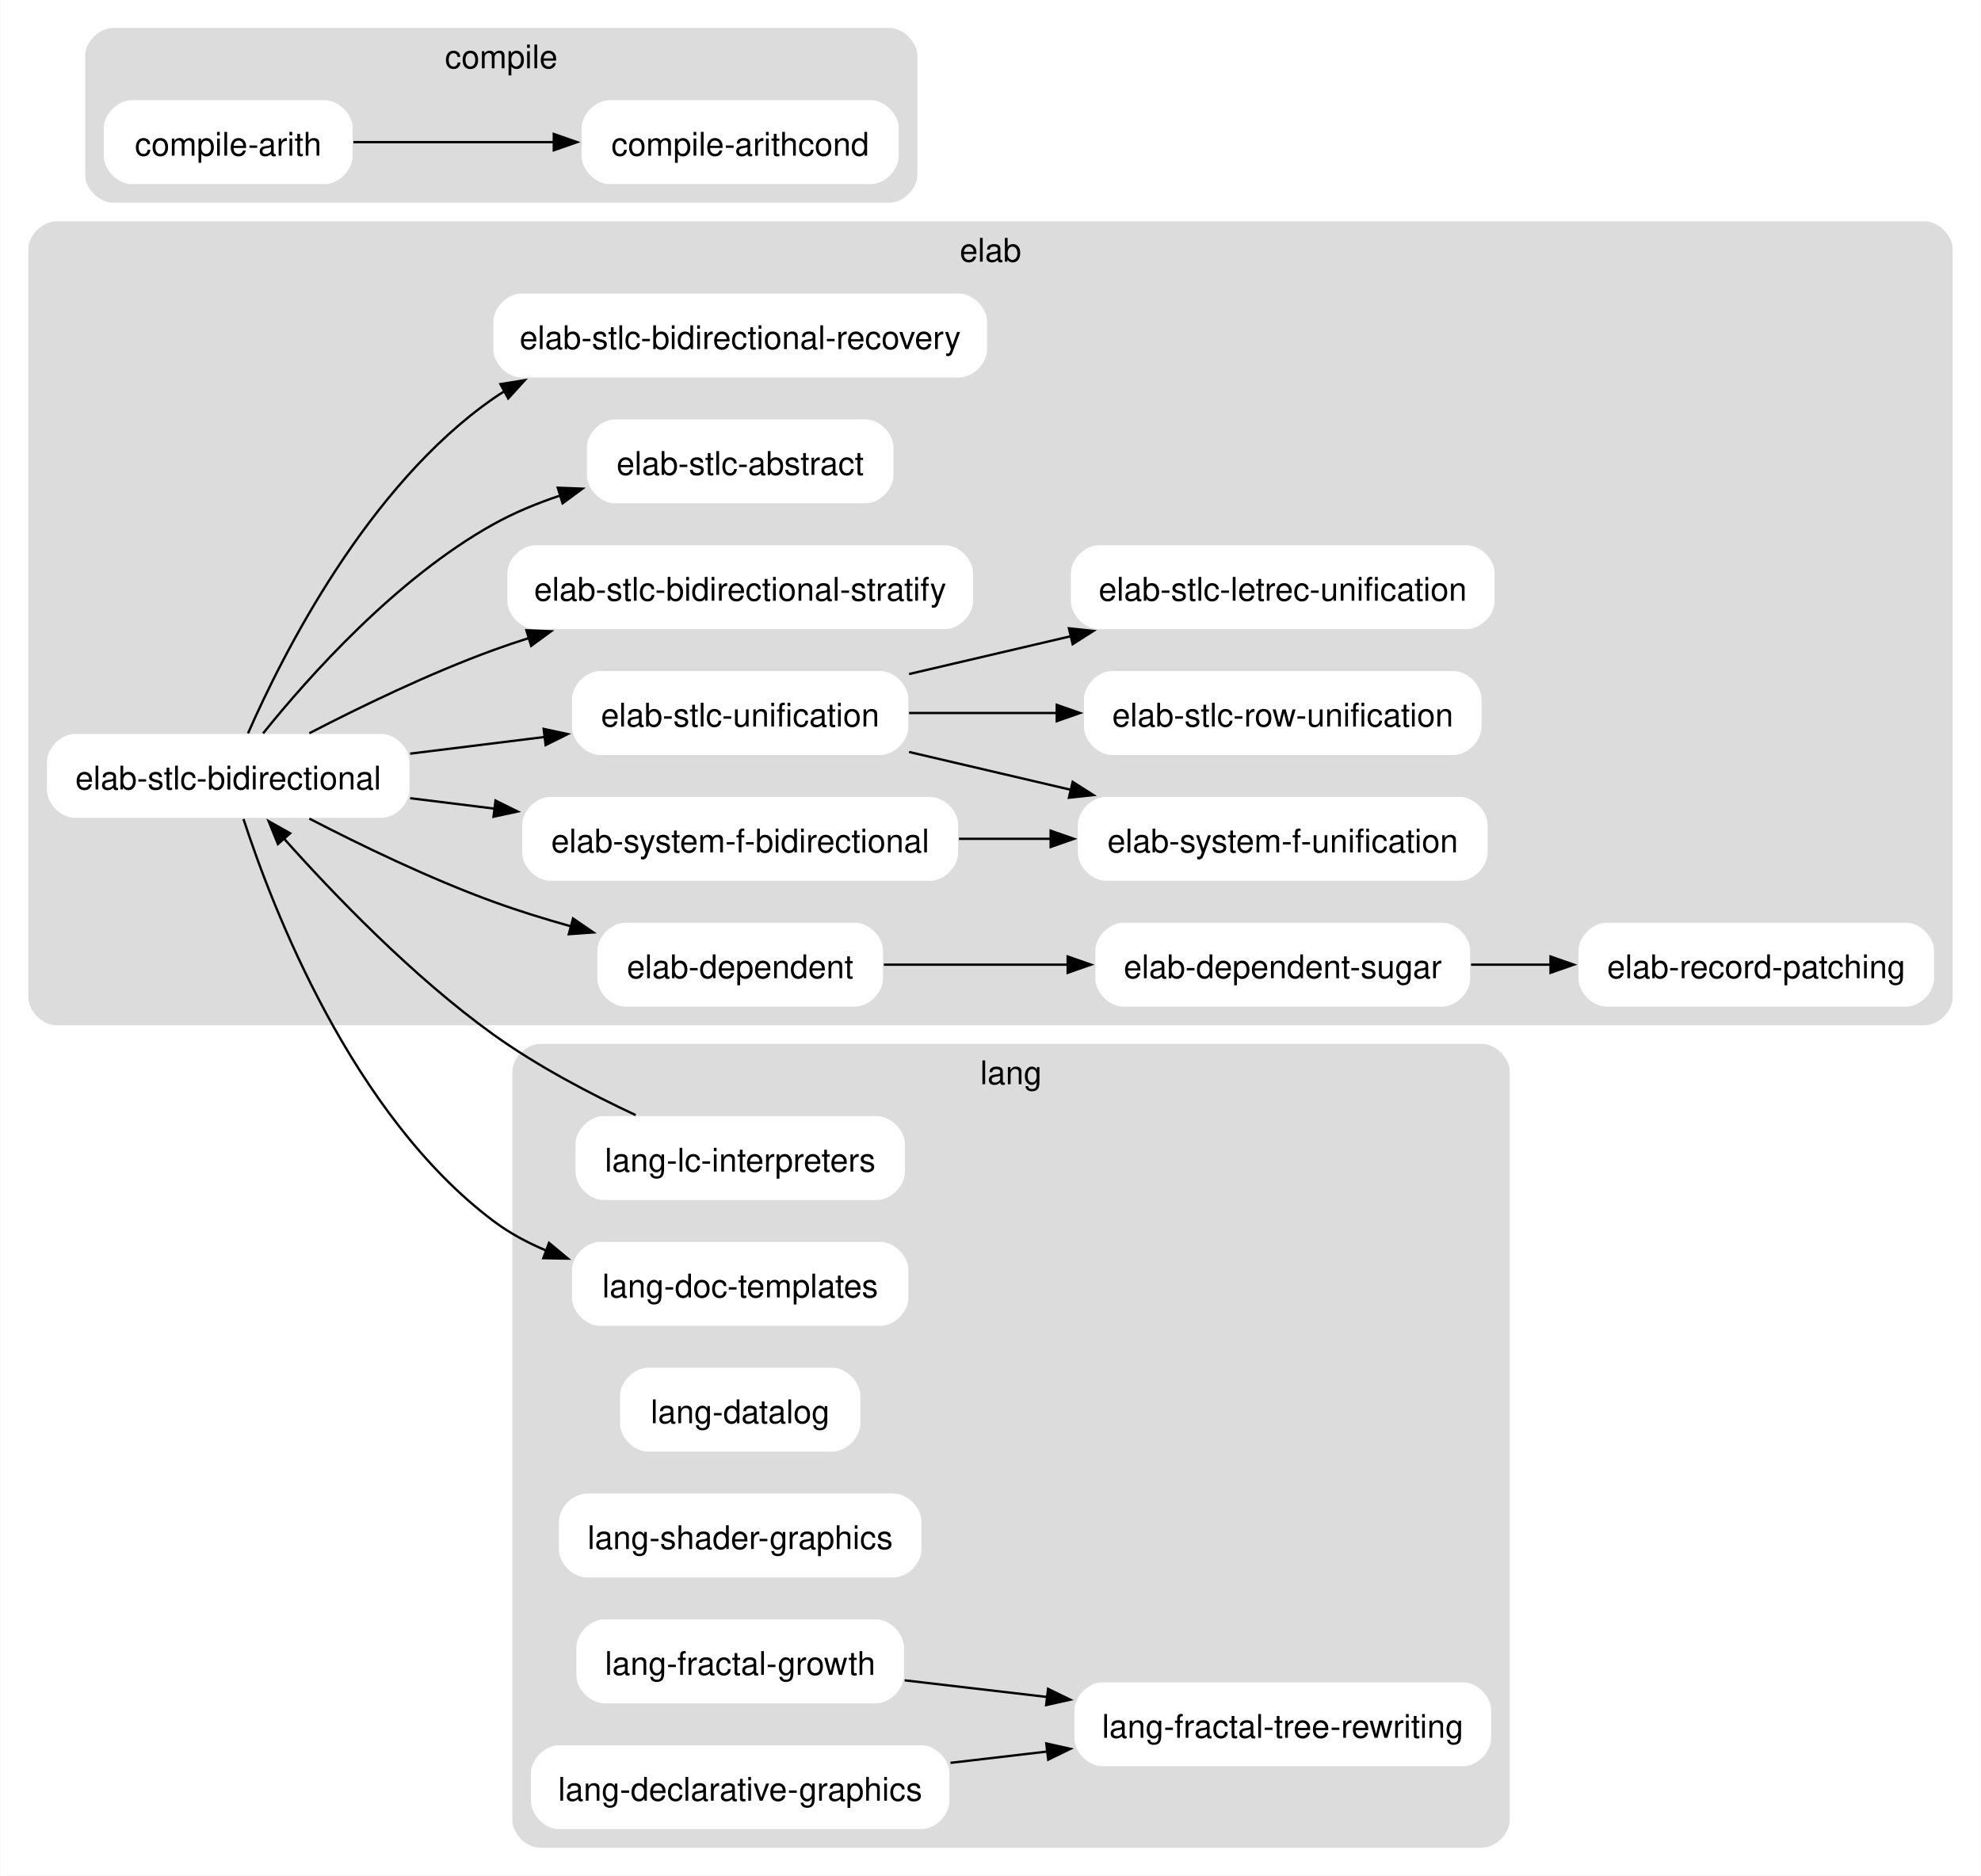
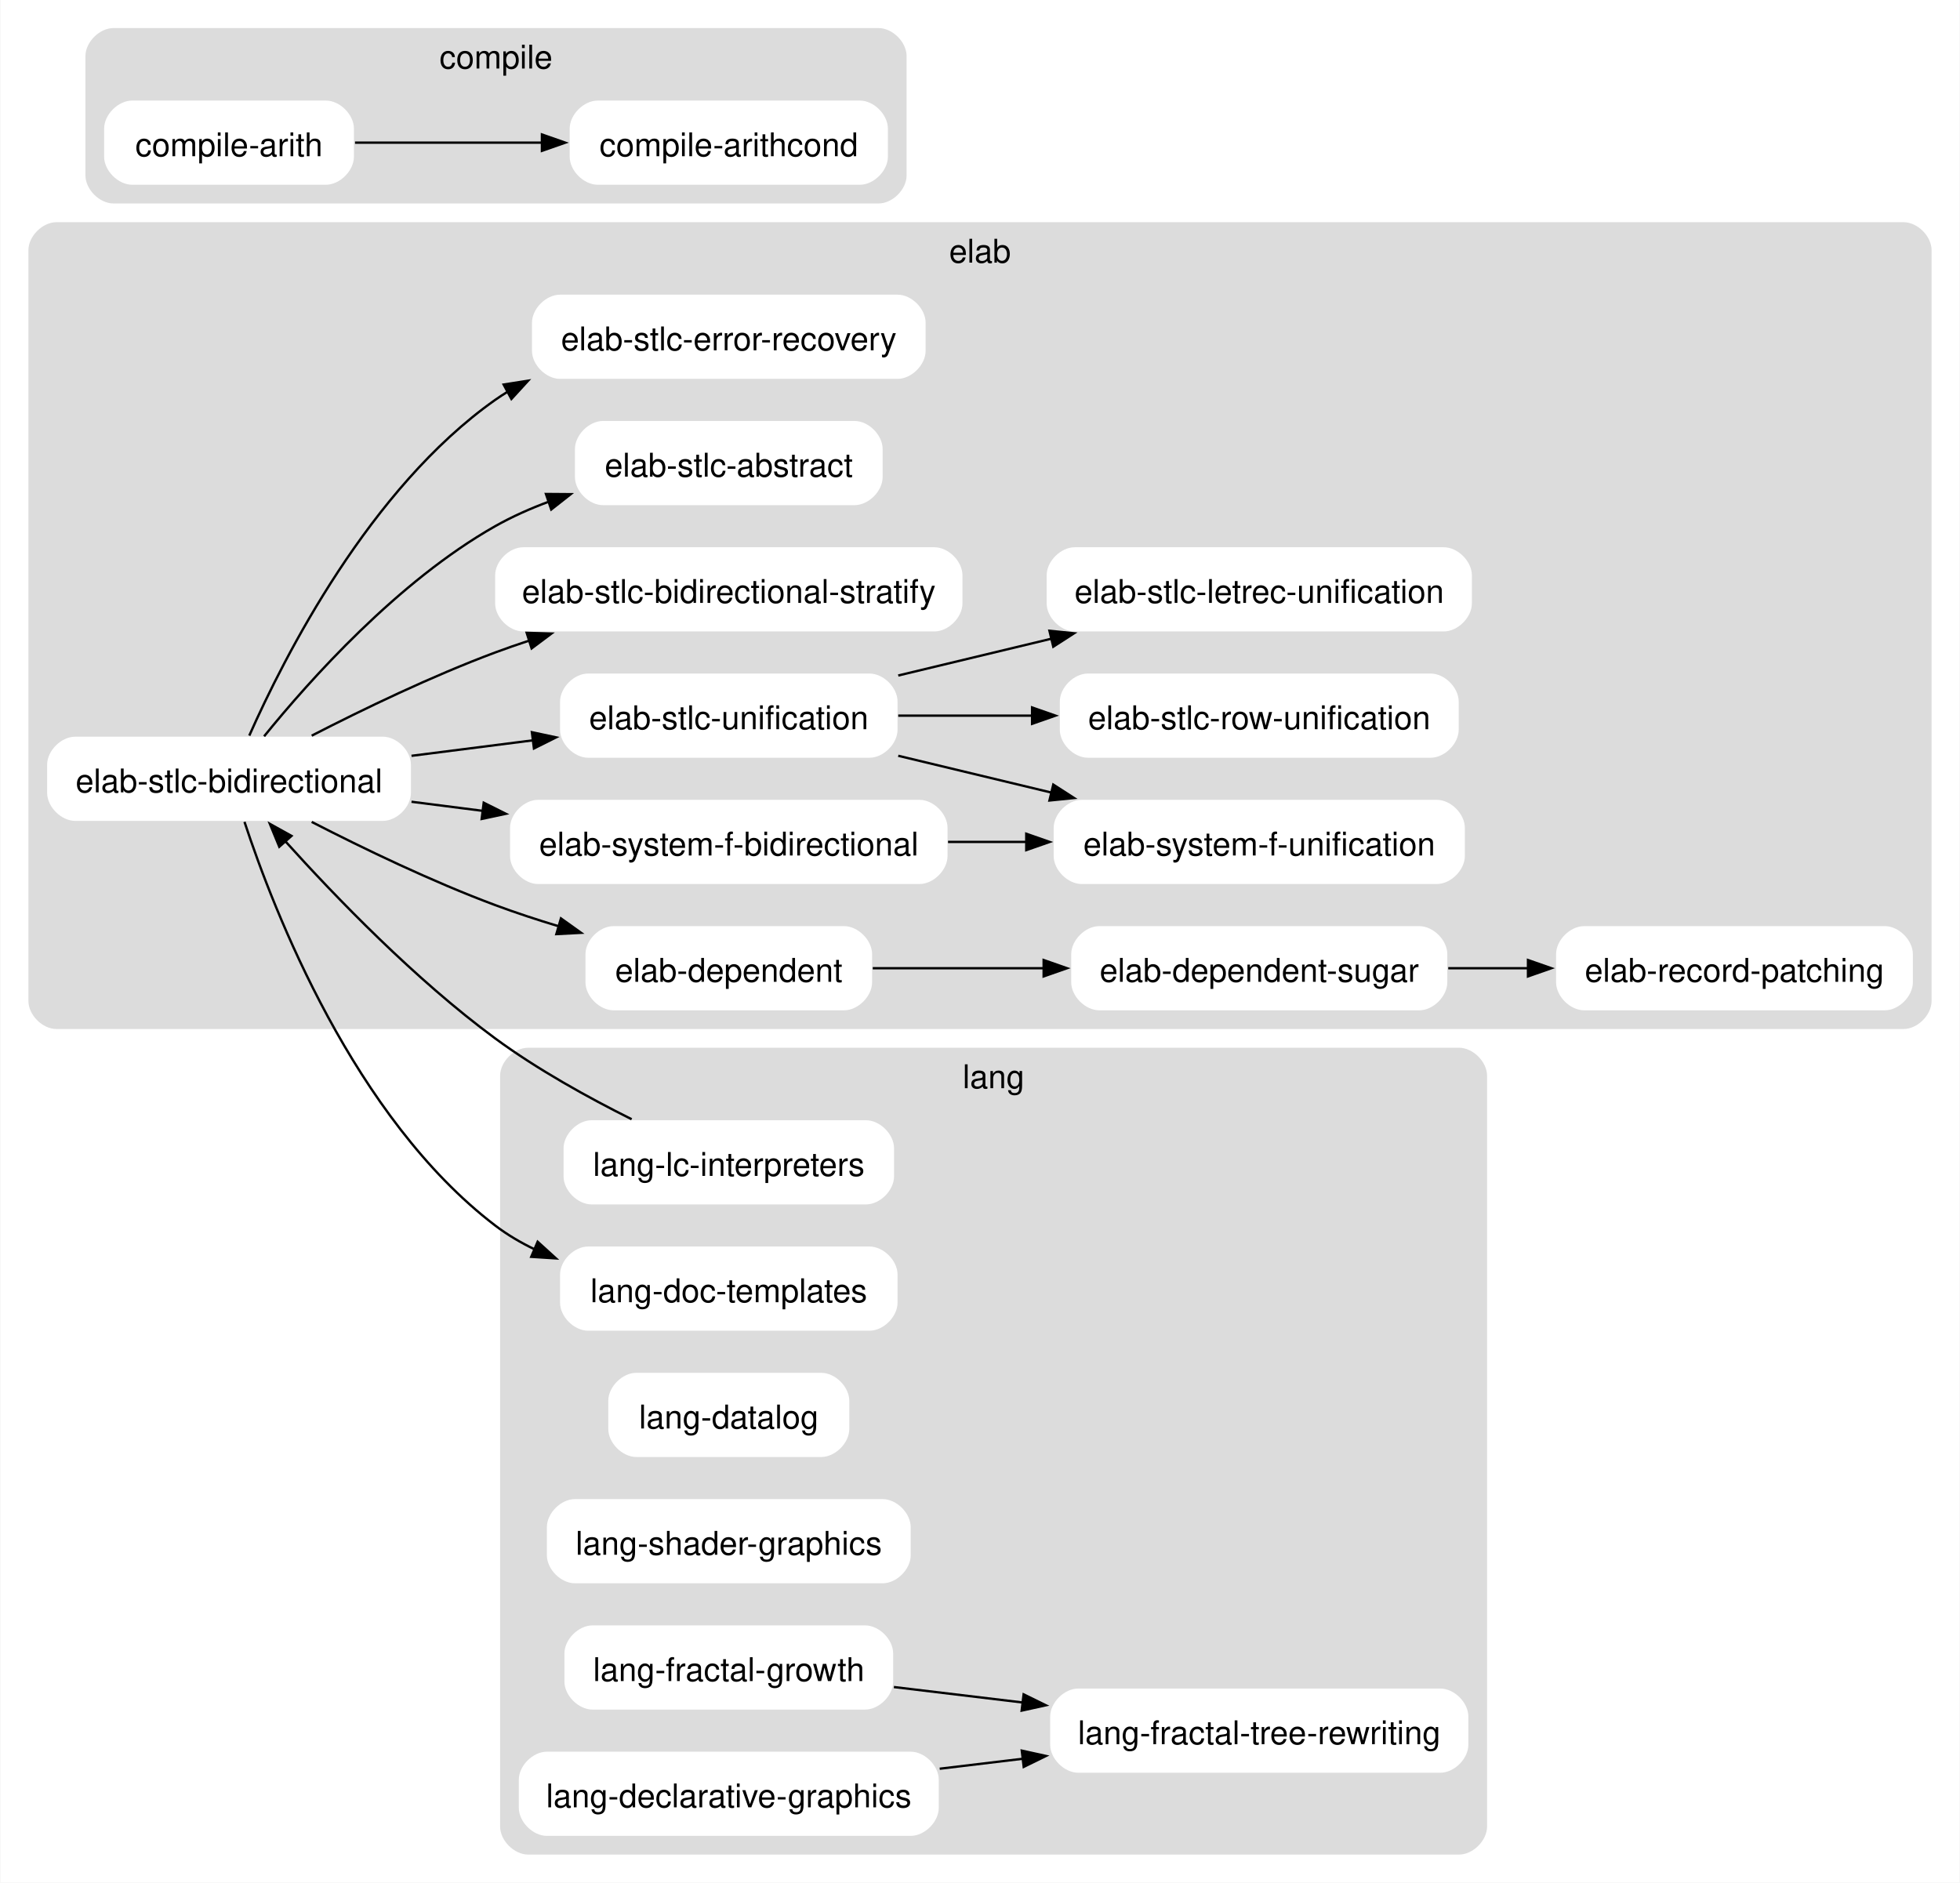
- <svg xmlns="http://www.w3.org/2000/svg" width="850pt" height="805pt" viewBox="0.00 0.00 849.70 805.00">
+ <svg xmlns="http://www.w3.org/2000/svg" width="838pt" height="805pt" viewBox="0.00 0.00 837.70 805.00">
  <g id="graph0" class="graph" transform="scale(1 1) rotate(0) translate(4 801)">
-     <polygon fill="white" stroke="none" points="-4,4 -4,-801 845.7,-801 845.7,4 -4,4" />
+     <polygon fill="white" stroke="none" points="-4,4 -4,-801 833.7,-801 833.7,4 -4,4" />
    <g id="clust1" class="cluster">
-       <path fill="gainsboro" stroke="none" d="M20,-361C20,-361 821.7,-361 821.7,-361 827.7,-361 833.7,-367 833.7,-373 833.7,-373 833.7,-694 833.7,-694 833.7,-700 827.7,-706 821.7,-706 821.7,-706 20,-706 20,-706 14,-706 8,-700 8,-694 8,-694 8,-373 8,-373 8,-367 14,-361 20,-361" />
-       <text text-anchor="middle" x="420.85" y="-688.7" font-family="Helvetica,Arial,sans-serif" font-size="14.00">elab</text>
+       <path fill="gainsboro" stroke="none" d="M20,-361C20,-361 809.7,-361 809.7,-361 815.7,-361 821.7,-367 821.7,-373 821.7,-373 821.7,-694 821.7,-694 821.7,-700 815.7,-706 809.7,-706 809.7,-706 20,-706 20,-706 14,-706 8,-700 8,-694 8,-694 8,-373 8,-373 8,-367 14,-361 20,-361" />
+       <text text-anchor="middle" x="414.85" y="-688.7" font-family="Helvetica,Arial,sans-serif" font-size="14.00">elab</text>
    </g>
    <g id="clust2" class="cluster">
-       <path fill="gainsboro" stroke="none" d="M44.38,-714C44.38,-714 377.47,-714 377.47,-714 383.47,-714 389.47,-720 389.47,-726 389.47,-726 389.47,-777 389.47,-777 389.47,-783 383.47,-789 377.47,-789 377.47,-789 44.38,-789 44.38,-789 38.37,-789 32.38,-783 32.38,-777 32.38,-777 32.38,-726 32.38,-726 32.38,-720 38.38,-714 44.38,-714" />
-       <text text-anchor="middle" x="210.92" y="-771.7" font-family="Helvetica,Arial,sans-serif" font-size="14.00">compile</text>
+       <path fill="gainsboro" stroke="none" d="M44.38,-714C44.38,-714 371.47,-714 371.47,-714 377.47,-714 383.47,-720 383.47,-726 383.47,-726 383.47,-777 383.47,-777 383.47,-783 377.47,-789 371.47,-789 371.47,-789 44.37,-789 44.37,-789 38.38,-789 32.38,-783 32.38,-777 32.38,-777 32.38,-726 32.38,-726 32.38,-720 38.38,-714 44.38,-714" />
+       <text text-anchor="middle" x="207.92" y="-771.7" font-family="Helvetica,Arial,sans-serif" font-size="14.00">compile</text>
    </g>
    <g id="clust3" class="cluster">
-       <path fill="gainsboro" stroke="none" d="M227.67,-8C227.67,-8 631.65,-8 631.65,-8 637.65,-8 643.65,-14 643.65,-20 643.65,-20 643.65,-341 643.65,-341 643.65,-347 637.65,-353 631.65,-353 631.65,-353 227.67,-353 227.67,-353 221.67,-353 215.67,-347 215.67,-341 215.67,-341 215.67,-20 215.67,-20 215.67,-14 221.67,-8 227.67,-8" />
-       <text text-anchor="middle" x="429.66" y="-335.7" font-family="Helvetica,Arial,sans-serif" font-size="14.00">lang</text>
+       <path fill="gainsboro" stroke="none" d="M221.67,-8C221.67,-8 619.65,-8 619.65,-8 625.65,-8 631.65,-14 631.65,-20 631.65,-20 631.65,-341 631.65,-341 631.65,-347 625.65,-353 619.65,-353 619.65,-353 221.67,-353 221.67,-353 215.67,-353 209.67,-347 209.67,-341 209.67,-341 209.67,-20 209.67,-20 209.67,-14 215.67,-8 221.67,-8" />
+       <text text-anchor="middle" x="420.66" y="-335.7" font-family="Helvetica,Arial,sans-serif" font-size="14.00">lang</text>
    </g>
    <g id="node1" class="node">
-       <path fill="white" stroke="none" d="M362.72,-405C362.72,-405 264.17,-405 264.17,-405 258.17,-405 252.17,-399 252.17,-393 252.17,-393 252.17,-381 252.17,-381 252.17,-375 258.17,-369 264.17,-369 264.17,-369 362.72,-369 362.72,-369 368.72,-369 374.72,-375 374.72,-381 374.72,-381 374.72,-393 374.72,-393 374.72,-399 368.72,-405 362.72,-405" />
-       <text text-anchor="middle" x="313.45" y="-381.2" font-family="Helvetica,Arial,sans-serif" font-size="14.00">elab-dependent</text>
+       <path fill="white" stroke="none" d="M356.72,-405C356.72,-405 258.17,-405 258.17,-405 252.17,-405 246.17,-399 246.17,-393 246.17,-393 246.17,-381 246.17,-381 246.17,-375 252.17,-369 258.17,-369 258.17,-369 356.72,-369 356.72,-369 362.72,-369 368.72,-375 368.72,-381 368.72,-381 368.72,-393 368.72,-393 368.72,-399 362.72,-405 356.72,-405" />
+       <text text-anchor="middle" x="307.45" y="-381.2" font-family="Helvetica,Arial,sans-serif" font-size="14.00">elab-dependent</text>
    </g>
    <g id="node2" class="node">
-       <path fill="white" stroke="none" d="M614.65,-405C614.65,-405 477.85,-405 477.85,-405 471.85,-405 465.85,-399 465.85,-393 465.85,-393 465.85,-381 465.85,-381 465.85,-375 471.85,-369 477.85,-369 477.85,-369 614.65,-369 614.65,-369 620.65,-369 626.65,-375 626.65,-381 626.65,-381 626.65,-393 626.65,-393 626.65,-399 620.65,-405 614.65,-405" />
-       <text text-anchor="middle" x="546.25" y="-381.2" font-family="Helvetica,Arial,sans-serif" font-size="14.00">elab-dependent-sugar</text>
+       <path fill="white" stroke="none" d="M602.65,-405C602.65,-405 465.85,-405 465.85,-405 459.85,-405 453.85,-399 453.85,-393 453.85,-393 453.85,-381 453.85,-381 453.85,-375 459.85,-369 465.85,-369 465.85,-369 602.65,-369 602.65,-369 608.65,-369 614.65,-375 614.65,-381 614.65,-381 614.65,-393 614.65,-393 614.65,-399 608.65,-405 602.65,-405" />
+       <text text-anchor="middle" x="534.25" y="-381.2" font-family="Helvetica,Arial,sans-serif" font-size="14.00">elab-dependent-sugar</text>
    </g>
    <g id="edge12" class="edge">
-       <path fill="none" stroke="black" d="M375.09,-387C399.28,-387 427.65,-387 454.22,-387" />
-       <polygon fill="black" stroke="black" points="453.96,-390.5 463.96,-387 453.96,-383.5 453.96,-390.5" />
+       <path fill="none" stroke="black" d="M368.99,-387C391.54,-387 417.67,-387 442.35,-387" />
+       <polygon fill="black" stroke="black" points="442.06,-390.5 452.06,-387 442.06,-383.5 442.06,-390.5" />
    </g>
    <g id="node3" class="node">
-       <path fill="white" stroke="none" d="M813.7,-405C813.7,-405 685.15,-405 685.15,-405 679.15,-405 673.15,-399 673.15,-393 673.15,-393 673.15,-381 673.15,-381 673.15,-375 679.15,-369 685.15,-369 685.15,-369 813.7,-369 813.7,-369 819.7,-369 825.7,-375 825.7,-381 825.7,-381 825.7,-393 825.7,-393 825.7,-399 819.7,-405 813.7,-405" />
-       <text text-anchor="middle" x="749.42" y="-381.2" font-family="Helvetica,Arial,sans-serif" font-size="14.00">elab-record-patching</text>
+       <path fill="white" stroke="none" d="M801.7,-405C801.7,-405 673.15,-405 673.15,-405 667.15,-405 661.15,-399 661.15,-393 661.15,-393 661.15,-381 661.15,-381 661.15,-375 667.15,-369 673.15,-369 673.15,-369 801.7,-369 801.7,-369 807.7,-369 813.7,-375 813.7,-381 813.7,-381 813.7,-393 813.7,-393 813.7,-399 807.7,-405 801.7,-405" />
+       <text text-anchor="middle" x="737.42" y="-381.2" font-family="Helvetica,Arial,sans-serif" font-size="14.00">elab-record-patching</text>
    </g>
    <g id="edge13" class="edge">
-       <path fill="none" stroke="black" d="M627.05,-387C638.32,-387 649.96,-387 661.36,-387" />
-       <polygon fill="black" stroke="black" points="661.14,-390.5 671.14,-387 661.14,-383.5 661.14,-390.5" />
+       <path fill="none" stroke="black" d="M615.05,-387C626.32,-387 637.96,-387 649.36,-387" />
+       <polygon fill="black" stroke="black" points="649.14,-390.5 659.14,-387 649.14,-383.5 649.14,-390.5" />
    </g>
    <g id="node4" class="node">
-       <path fill="white" stroke="none" d="M394.97,-459C394.97,-459 231.92,-459 231.92,-459 225.92,-459 219.92,-453 219.92,-447 219.92,-447 219.92,-435 219.92,-435 219.92,-429 225.92,-423 231.92,-423 231.92,-423 394.97,-423 394.97,-423 400.97,-423 406.97,-429 406.97,-435 406.97,-435 406.97,-447 406.97,-447 406.97,-453 400.97,-459 394.97,-459" />
-       <text text-anchor="middle" x="313.45" y="-435.2" font-family="Helvetica,Arial,sans-serif" font-size="14.00">elab-system-f-bidirectional</text>
+       <path fill="white" stroke="none" d="M388.97,-459C388.97,-459 225.92,-459 225.92,-459 219.92,-459 213.92,-453 213.92,-447 213.92,-447 213.92,-435 213.92,-435 213.92,-429 219.92,-423 225.92,-423 225.92,-423 388.97,-423 388.97,-423 394.97,-423 400.97,-429 400.97,-435 400.97,-435 400.97,-447 400.97,-447 400.97,-453 394.97,-459 388.97,-459" />
+       <text text-anchor="middle" x="307.45" y="-435.2" font-family="Helvetica,Arial,sans-serif" font-size="14.00">elab-system-f-bidirectional</text>
    </g>
    <g id="node5" class="node">
-       <path fill="white" stroke="none" d="M622.15,-459C622.15,-459 470.35,-459 470.35,-459 464.35,-459 458.35,-453 458.35,-447 458.35,-447 458.35,-435 458.35,-435 458.35,-429 464.35,-423 470.35,-423 470.35,-423 622.15,-423 622.15,-423 628.15,-423 634.15,-429 634.15,-435 634.15,-435 634.15,-447 634.15,-447 634.15,-453 628.15,-459 622.15,-459" />
-       <text text-anchor="middle" x="546.25" y="-435.2" font-family="Helvetica,Arial,sans-serif" font-size="14.00">elab-system-f-unification</text>
+       <path fill="white" stroke="none" d="M610.15,-459C610.15,-459 458.35,-459 458.35,-459 452.35,-459 446.35,-453 446.35,-447 446.35,-447 446.35,-435 446.35,-435 446.35,-429 452.35,-423 458.35,-423 458.35,-423 610.15,-423 610.15,-423 616.15,-423 622.15,-429 622.15,-435 622.15,-435 622.15,-447 622.15,-447 622.15,-453 616.15,-459 610.15,-459" />
+       <text text-anchor="middle" x="534.25" y="-435.2" font-family="Helvetica,Arial,sans-serif" font-size="14.00">elab-system-f-unification</text>
    </g>
    <g id="edge11" class="edge">
-       <path fill="none" stroke="black" d="M407.33,-441C420.31,-441 433.69,-441 446.77,-441" />
-       <polygon fill="black" stroke="black" points="446.66,-444.5 456.66,-441 446.66,-437.5 446.66,-444.5" />
+       <path fill="none" stroke="black" d="M401.18,-441C412.22,-441 423.53,-441 434.65,-441" />
+       <polygon fill="black" stroke="black" points="434.63,-444.5 444.63,-441 434.63,-437.5 434.63,-444.5" />
    </g>
    <g id="node6" class="node">
      <path fill="white" stroke="none" d="M159.55,-486C159.55,-486 28,-486 28,-486 22,-486 16,-480 16,-474 16,-474 16,-462 16,-462 16,-456 22,-450 28,-450 28,-450 159.55,-450 159.55,-450 165.55,-450 171.55,-456 171.55,-462 171.55,-462 171.55,-474 171.55,-474 171.55,-480 165.55,-486 159.55,-486" />
      <text text-anchor="middle" x="93.77" y="-462.2" font-family="Helvetica,Arial,sans-serif" font-size="14.00">elab-stlc-bidirectional</text>
    </g>
    <g id="edge6" class="edge">
-       <path fill="none" stroke="black" d="M128.58,-449.68C150.6,-438.28 180.22,-423.95 207.55,-414 218.26,-410.1 229.78,-406.53 241.13,-403.36" />
-       <polygon fill="black" stroke="black" points="241.72,-406.82 250.46,-400.83 239.9,-400.07 241.72,-406.82" />
+       <path fill="none" stroke="black" d="M129.12,-449.56C151.11,-438.26 180.49,-424.08 207.55,-414 216.3,-410.74 225.62,-407.68 234.91,-404.88" />
+       <polygon fill="black" stroke="black" points="235.68,-408.3 244.3,-402.14 233.72,-401.58 235.68,-408.3" />
    </g>
    <g id="edge5" class="edge">
-       <path fill="none" stroke="black" d="M171.83,-458.44C183.62,-456.98 195.97,-455.45 208.23,-453.93" />
-       <polygon fill="black" stroke="black" points="208.46,-457.43 217.96,-452.72 207.6,-450.48 208.46,-457.43" />
+       <path fill="none" stroke="black" d="M171.79,-458.18C181.78,-456.9 192.13,-455.58 202.46,-454.26" />
+       <polygon fill="black" stroke="black" points="202.66,-457.77 212.14,-453.03 201.78,-450.82 202.66,-457.77" />
    </g>
    <g id="node7" class="node">
-       <path fill="white" stroke="none" d="M373.6,-513C373.6,-513 253.3,-513 253.3,-513 247.3,-513 241.3,-507 241.3,-501 241.3,-501 241.3,-489 241.3,-489 241.3,-483 247.3,-477 253.3,-477 253.3,-477 373.6,-477 373.6,-477 379.6,-477 385.6,-483 385.6,-489 385.6,-489 385.6,-501 385.6,-501 385.6,-507 379.6,-513 373.6,-513" />
-       <text text-anchor="middle" x="313.45" y="-489.2" font-family="Helvetica,Arial,sans-serif" font-size="14.00">elab-stlc-unification</text>
+       <path fill="white" stroke="none" d="M367.6,-513C367.6,-513 247.3,-513 247.3,-513 241.3,-513 235.3,-507 235.3,-501 235.3,-501 235.3,-489 235.3,-489 235.3,-483 241.3,-477 247.3,-477 247.3,-477 367.6,-477 367.6,-477 373.6,-477 379.6,-483 379.6,-489 379.6,-489 379.6,-501 379.6,-501 379.6,-507 373.6,-513 367.6,-513" />
+       <text text-anchor="middle" x="307.45" y="-489.2" font-family="Helvetica,Arial,sans-serif" font-size="14.00">elab-stlc-unification</text>
    </g>
    <g id="edge3" class="edge">
-       <path fill="none" stroke="black" d="M171.83,-477.56C190.55,-479.88 210.65,-482.37 229.63,-484.73" />
-       <polygon fill="black" stroke="black" points="229.11,-488.19 239.46,-485.95 229.97,-481.24 229.11,-488.19" />
+       <path fill="none" stroke="black" d="M171.79,-477.82C188.76,-479.99 206.8,-482.29 223.98,-484.48" />
+       <polygon fill="black" stroke="black" points="223.26,-487.92 233.62,-485.71 224.14,-480.97 223.26,-487.92" />
    </g>
    <g id="node8" class="node">
-       <path fill="white" stroke="none" d="M401.35,-567C401.35,-567 225.55,-567 225.55,-567 219.55,-567 213.55,-561 213.55,-555 213.55,-555 213.55,-543 213.55,-543 213.55,-537 219.55,-531 225.55,-531 225.55,-531 401.35,-531 401.35,-531 407.35,-531 413.35,-537 413.35,-543 413.35,-543 413.35,-555 413.35,-555 413.35,-561 407.35,-567 401.35,-567" />
-       <text text-anchor="middle" x="313.45" y="-543.2" font-family="Helvetica,Arial,sans-serif" font-size="14.00">elab-stlc-bidirectional-stratify</text>
+       <path fill="white" stroke="none" d="M395.35,-567C395.35,-567 219.55,-567 219.55,-567 213.55,-567 207.55,-561 207.55,-555 207.55,-555 207.55,-543 207.55,-543 207.55,-537 213.55,-531 219.55,-531 219.55,-531 395.35,-531 395.35,-531 401.35,-531 407.35,-537 407.35,-543 407.35,-543 407.35,-555 407.35,-555 407.35,-561 401.35,-567 395.35,-567" />
+       <text text-anchor="middle" x="307.45" y="-543.2" font-family="Helvetica,Arial,sans-serif" font-size="14.00">elab-stlc-bidirectional-stratify</text>
    </g>
    <g id="edge2" class="edge">
-       <path fill="none" stroke="black" d="M128.58,-486.32C150.6,-497.72 180.22,-512.05 207.55,-522 212.53,-523.81 217.69,-525.56 222.93,-527.22" />
-       <polygon fill="black" stroke="black" points="221.71,-530.51 232.3,-530.08 223.76,-523.82 221.71,-530.51" />
+       <path fill="none" stroke="black" d="M129.12,-486.44C151.11,-497.74 180.49,-511.92 207.55,-522 212.27,-523.76 217.17,-525.46 222.13,-527.09" />
+       <polygon fill="black" stroke="black" points="221.03,-530.42 231.62,-530.1 223.14,-523.75 221.03,-530.42" />
    </g>
    <g id="node9" class="node">
-       <path fill="white" stroke="none" d="M367.22,-621C367.22,-621 259.67,-621 259.67,-621 253.67,-621 247.67,-615 247.67,-609 247.67,-609 247.67,-597 247.67,-597 247.67,-591 253.67,-585 259.67,-585 259.67,-585 367.22,-585 367.22,-585 373.22,-585 379.22,-591 379.22,-597 379.22,-597 379.22,-609 379.22,-609 379.22,-615 373.22,-621 367.22,-621" />
-       <text text-anchor="middle" x="313.45" y="-597.2" font-family="Helvetica,Arial,sans-serif" font-size="14.00">elab-stlc-abstract</text>
+       <path fill="white" stroke="none" d="M361.22,-621C361.22,-621 253.67,-621 253.67,-621 247.67,-621 241.67,-615 241.67,-609 241.67,-609 241.67,-597 241.67,-597 241.67,-591 247.67,-585 253.67,-585 253.67,-585 361.22,-585 361.22,-585 367.22,-585 373.22,-591 373.22,-597 373.22,-597 373.22,-609 373.22,-609 373.22,-615 367.22,-621 361.22,-621" />
+       <text text-anchor="middle" x="307.45" y="-597.2" font-family="Helvetica,Arial,sans-serif" font-size="14.00">elab-stlc-abstract</text>
    </g>
    <g id="edge4" class="edge">
-       <path fill="none" stroke="black" d="M108.72,-486.25C128.19,-510.45 165.86,-552.8 207.55,-576 216.48,-580.97 226.35,-585.05 236.35,-588.38" />
-       <polygon fill="black" stroke="black" points="235.18,-591.69 245.77,-591.28 237.24,-585 235.18,-591.69" />
+       <path fill="none" stroke="black" d="M108.77,-486.16C128.3,-510.26 166.03,-552.49 207.55,-576 214.77,-580.08 222.63,-583.58 230.67,-586.56" />
+       <polygon fill="black" stroke="black" points="229.27,-589.78 239.86,-589.7 231.53,-583.15 229.27,-589.78" />
    </g>
    <g id="node12" class="node">
-       <path fill="white" stroke="none" d="M407.35,-675C407.35,-675 219.55,-675 219.55,-675 213.55,-675 207.55,-669 207.55,-663 207.55,-663 207.55,-651 207.55,-651 207.55,-645 213.55,-639 219.55,-639 219.55,-639 407.35,-639 407.35,-639 413.35,-639 419.35,-645 419.35,-651 419.35,-651 419.35,-663 419.35,-663 419.35,-669 413.35,-675 407.35,-675" />
-       <text text-anchor="middle" x="313.45" y="-651.2" font-family="Helvetica,Arial,sans-serif" font-size="14.00">elab-stlc-bidirectional-recovery</text>
+       <path fill="white" stroke="none" d="M379.6,-675C379.6,-675 235.3,-675 235.3,-675 229.3,-675 223.3,-669 223.3,-663 223.3,-663 223.3,-651 223.3,-651 223.3,-645 229.3,-639 235.3,-639 235.3,-639 379.6,-639 379.6,-639 385.6,-639 391.6,-645 391.6,-651 391.6,-651 391.6,-663 391.6,-663 391.6,-669 385.6,-675 379.6,-675" />
+       <text text-anchor="middle" x="307.45" y="-651.2" font-family="Helvetica,Arial,sans-serif" font-size="14.00">elab-stlc-error-recovery</text>
    </g>
    <g id="edge1" class="edge">
-       <path fill="none" stroke="black" d="M102.27,-486.27C117.1,-520.1 153.52,-592.45 207.55,-630 209.14,-631.11 210.78,-632.17 212.45,-633.19" />
-       <polygon fill="black" stroke="black" points="210.57,-636.15 221.03,-637.83 213.91,-630 210.57,-636.15" />
+       <path fill="none" stroke="black" d="M102.43,-486.46C117.43,-520.28 153.93,-592.16 207.55,-630 209.35,-631.27 211.21,-632.48 213.11,-633.63" />
+       <polygon fill="black" stroke="black" points="211.18,-636.57 221.65,-638.22 214.5,-630.41 211.18,-636.57" />
    </g>
    <g id="node20" class="node">
-       <path fill="white" stroke="none" d="M373.6,-268C373.6,-268 253.3,-268 253.3,-268 247.3,-268 241.3,-262 241.3,-256 241.3,-256 241.3,-244 241.3,-244 241.3,-238 247.3,-232 253.3,-232 253.3,-232 373.6,-232 373.6,-232 379.6,-232 385.6,-238 385.6,-244 385.6,-244 385.6,-256 385.6,-256 385.6,-262 379.6,-268 373.6,-268" />
-       <text text-anchor="middle" x="313.45" y="-244.2" font-family="Helvetica,Arial,sans-serif" font-size="14.00">lang-doc-templates</text>
+       <path fill="white" stroke="none" d="M367.6,-268C367.6,-268 247.3,-268 247.3,-268 241.3,-268 235.3,-262 235.3,-256 235.3,-256 235.3,-244 235.3,-244 235.3,-238 241.3,-232 247.3,-232 247.3,-232 367.6,-232 367.6,-232 373.6,-232 379.6,-238 379.6,-244 379.6,-244 379.6,-256 379.6,-256 379.6,-262 373.6,-268 367.6,-268" />
+       <text text-anchor="middle" x="307.45" y="-244.2" font-family="Helvetica,Arial,sans-serif" font-size="14.00">lang-doc-templates</text>
    </g>
    <g id="edge7" class="edge">
-       <path fill="none" stroke="black" d="M100.32,-449.51C112.82,-411.12 146.91,-322.59 207.55,-277 214.4,-271.85 222.13,-267.68 230.21,-264.31" />
-       <polygon fill="black" stroke="black" points="231.42,-267.59 239.57,-260.83 228.98,-261.03 231.42,-267.59" />
+       <path fill="none" stroke="black" d="M100.38,-449.58C112.97,-411.32 147.25,-323.03 207.55,-277 212.76,-273.02 218.52,-269.63 224.56,-266.74" />
+       <polygon fill="black" stroke="black" points="225.72,-270.05 233.56,-262.92 222.98,-263.6 225.72,-270.05" />
    </g>
    <g id="edge10" class="edge">
-       <path fill="none" stroke="black" d="M385.9,-478.28C407.85,-473.15 432.31,-467.42 455.34,-462.04" />
-       <polygon fill="black" stroke="black" points="456.1,-465.45 465.04,-459.77 454.5,-458.64 456.1,-465.45" />
+       <path fill="none" stroke="black" d="M379.89,-477.84C400.78,-472.82 423.87,-467.27 445.65,-462.04" />
+       <polygon fill="black" stroke="black" points="446.18,-465.52 455.08,-459.78 444.54,-458.71 446.18,-465.52" />
    </g>
    <g id="node10" class="node">
-       <path fill="white" stroke="none" d="M619.52,-513C619.52,-513 472.97,-513 472.97,-513 466.97,-513 460.97,-507 460.97,-501 460.97,-501 460.97,-489 460.97,-489 460.97,-483 466.97,-477 472.97,-477 472.97,-477 619.52,-477 619.52,-477 625.52,-477 631.52,-483 631.52,-489 631.52,-489 631.52,-501 631.52,-501 631.52,-507 625.52,-513 619.52,-513" />
-       <text text-anchor="middle" x="546.25" y="-489.2" font-family="Helvetica,Arial,sans-serif" font-size="14.00">elab-stlc-row-unification</text>
+       <path fill="white" stroke="none" d="M607.52,-513C607.52,-513 460.97,-513 460.97,-513 454.97,-513 448.97,-507 448.97,-501 448.97,-501 448.97,-489 448.97,-489 448.97,-483 454.97,-477 460.97,-477 460.97,-477 607.52,-477 607.52,-477 613.52,-477 619.52,-483 619.52,-489 619.52,-489 619.52,-501 619.52,-501 619.52,-507 613.52,-513 607.52,-513" />
+       <text text-anchor="middle" x="534.25" y="-489.2" font-family="Helvetica,Arial,sans-serif" font-size="14.00">elab-stlc-row-unification</text>
    </g>
    <g id="edge9" class="edge">
-       <path fill="none" stroke="black" d="M385.9,-495C405.98,-495 428.16,-495 449.42,-495" />
-       <polygon fill="black" stroke="black" points="449.27,-498.5 459.27,-495 449.27,-491.5 449.27,-498.5" />
+       <path fill="none" stroke="black" d="M379.89,-495C398.16,-495 418.1,-495 437.38,-495" />
+       <polygon fill="black" stroke="black" points="437.12,-498.5 447.12,-495 437.12,-491.5 437.12,-498.5" />
    </g>
    <g id="node11" class="node">
-       <path fill="white" stroke="none" d="M625.15,-567C625.15,-567 467.35,-567 467.35,-567 461.35,-567 455.35,-561 455.35,-555 455.35,-555 455.35,-543 455.35,-543 455.35,-537 461.35,-531 467.35,-531 467.35,-531 625.15,-531 625.15,-531 631.15,-531 637.15,-537 637.15,-543 637.15,-543 637.15,-555 637.15,-555 637.15,-561 631.15,-567 625.15,-567" />
-       <text text-anchor="middle" x="546.25" y="-543.2" font-family="Helvetica,Arial,sans-serif" font-size="14.00">elab-stlc-letrec-unification</text>
+       <path fill="white" stroke="none" d="M613.15,-567C613.15,-567 455.35,-567 455.35,-567 449.35,-567 443.35,-561 443.35,-555 443.35,-555 443.35,-543 443.35,-543 443.35,-537 449.35,-531 455.35,-531 455.35,-531 613.15,-531 613.15,-531 619.15,-531 625.15,-537 625.15,-543 625.15,-543 625.15,-555 625.15,-555 625.15,-561 619.15,-567 613.15,-567" />
+       <text text-anchor="middle" x="534.25" y="-543.2" font-family="Helvetica,Arial,sans-serif" font-size="14.00">elab-stlc-letrec-unification</text>
    </g>
    <g id="edge8" class="edge">
-       <path fill="none" stroke="black" d="M385.9,-511.72C407.85,-516.85 432.31,-522.58 455.34,-527.96" />
-       <polygon fill="black" stroke="black" points="454.5,-531.36 465.04,-530.23 456.1,-524.55 454.5,-531.36" />
+       <path fill="none" stroke="black" d="M379.89,-512.16C400.78,-517.18 423.87,-522.73 445.65,-527.96" />
+       <polygon fill="black" stroke="black" points="444.54,-531.29 455.08,-530.22 446.18,-524.48 444.54,-531.29" />
    </g>
    <g id="node13" class="node">
      <path fill="white" stroke="none" d="M135.17,-758C135.17,-758 52.37,-758 52.37,-758 46.37,-758 40.37,-752 40.37,-746 40.37,-746 40.37,-734 40.37,-734 40.37,-728 46.37,-722 52.37,-722 52.37,-722 135.17,-722 135.17,-722 141.17,-722 147.17,-728 147.17,-734 147.17,-734 147.17,-746 147.17,-746 147.17,-752 141.17,-758 135.17,-758" />
      <text text-anchor="middle" x="93.77" y="-734.2" font-family="Helvetica,Arial,sans-serif" font-size="14.00">compile-arith</text>
    </g>
    <g id="node14" class="node">
-       <path fill="white" stroke="none" d="M369.47,-758C369.47,-758 257.42,-758 257.42,-758 251.42,-758 245.42,-752 245.42,-746 245.42,-746 245.42,-734 245.42,-734 245.42,-728 251.42,-722 257.42,-722 257.42,-722 369.47,-722 369.47,-722 375.47,-722 381.47,-728 381.47,-734 381.47,-734 381.47,-746 381.47,-746 381.47,-752 375.47,-758 369.47,-758" />
-       <text text-anchor="middle" x="313.45" y="-734.2" font-family="Helvetica,Arial,sans-serif" font-size="14.00">compile-arithcond</text>
+       <path fill="white" stroke="none" d="M363.47,-758C363.47,-758 251.42,-758 251.42,-758 245.42,-758 239.42,-752 239.42,-746 239.42,-746 239.42,-734 239.42,-734 239.42,-728 245.42,-722 251.42,-722 251.42,-722 363.47,-722 363.47,-722 369.47,-722 375.47,-728 375.47,-734 375.47,-734 375.47,-746 375.47,-746 375.47,-752 369.47,-758 363.47,-758" />
+       <text text-anchor="middle" x="307.45" y="-734.2" font-family="Helvetica,Arial,sans-serif" font-size="14.00">compile-arithcond</text>
    </g>
    <g id="edge14" class="edge">
-       <path fill="none" stroke="black" d="M147.47,-740C173.35,-740 205.06,-740 233.75,-740" />
-       <polygon fill="black" stroke="black" points="233.47,-743.5 243.47,-740 233.47,-736.5 233.47,-743.5" />
+       <path fill="none" stroke="black" d="M147.64,-740C171.86,-740 201.06,-740 227.78,-740" />
+       <polygon fill="black" stroke="black" points="227.55,-743.5 237.55,-740 227.55,-736.5 227.55,-743.5" />
    </g>
    <g id="node15" class="node">
-       <path fill="white" stroke="none" d="M391.22,-52C391.22,-52 235.67,-52 235.67,-52 229.67,-52 223.67,-46 223.67,-40 223.67,-40 223.67,-28 223.67,-28 223.67,-22 229.67,-16 235.67,-16 235.67,-16 391.22,-16 391.22,-16 397.22,-16 403.22,-22 403.22,-28 403.22,-28 403.22,-40 403.22,-40 403.22,-46 397.22,-52 391.22,-52" />
-       <text text-anchor="middle" x="313.45" y="-28.2" font-family="Helvetica,Arial,sans-serif" font-size="14.00">lang-declarative-graphics</text>
+       <path fill="white" stroke="none" d="M385.22,-52C385.22,-52 229.67,-52 229.67,-52 223.67,-52 217.67,-46 217.67,-40 217.67,-40 217.67,-28 217.67,-28 217.67,-22 223.67,-16 229.67,-16 229.67,-16 385.22,-16 385.22,-16 391.22,-16 397.22,-22 397.22,-28 397.22,-28 397.22,-40 397.22,-40 397.22,-46 391.22,-52 385.22,-52" />
+       <text text-anchor="middle" x="307.45" y="-28.2" font-family="Helvetica,Arial,sans-serif" font-size="14.00">lang-declarative-graphics</text>
    </g>
    <g id="node17" class="node">
-       <path fill="white" stroke="none" d="M623.65,-79C623.65,-79 468.85,-79 468.85,-79 462.85,-79 456.85,-73 456.85,-67 456.85,-67 456.85,-55 456.85,-55 456.85,-49 462.85,-43 468.85,-43 468.85,-43 623.65,-43 623.65,-43 629.65,-43 635.65,-49 635.65,-55 635.65,-55 635.65,-67 635.65,-67 635.65,-73 629.65,-79 623.65,-79" />
-       <text text-anchor="middle" x="546.25" y="-55.2" font-family="Helvetica,Arial,sans-serif" font-size="14.00">lang-fractal-tree-rewriting</text>
+       <path fill="white" stroke="none" d="M611.65,-79C611.65,-79 456.85,-79 456.85,-79 450.85,-79 444.85,-73 444.85,-67 444.85,-67 444.85,-55 444.85,-55 444.85,-49 450.85,-43 456.85,-43 456.85,-43 611.65,-43 611.65,-43 617.65,-43 623.65,-49 623.65,-55 623.65,-55 623.65,-67 623.65,-67 623.65,-73 617.65,-79 611.65,-79" />
+       <text text-anchor="middle" x="534.25" y="-55.2" font-family="Helvetica,Arial,sans-serif" font-size="14.00">lang-fractal-tree-rewriting</text>
    </g>
    <g id="edge17" class="edge">
-       <path fill="none" stroke="black" d="M403.68,-44.44C417.4,-46.04 431.63,-47.71 445.55,-49.34" />
-       <polygon fill="black" stroke="black" points="444.79,-52.77 455.13,-50.46 445.61,-45.82 444.79,-52.77" />
+       <path fill="none" stroke="black" d="M397.62,-44.71C409.32,-46.12 421.38,-47.56 433.25,-48.99" />
+       <polygon fill="black" stroke="black" points="432.71,-52.45 443.05,-50.17 433.54,-45.5 432.71,-52.45" />
    </g>
    <g id="node16" class="node">
-       <path fill="white" stroke="none" d="M371.72,-106C371.72,-106 255.17,-106 255.17,-106 249.17,-106 243.17,-100 243.17,-94 243.17,-94 243.17,-82 243.17,-82 243.17,-76 249.17,-70 255.17,-70 255.17,-70 371.72,-70 371.72,-70 377.72,-70 383.72,-76 383.72,-82 383.72,-82 383.72,-94 383.72,-94 383.72,-100 377.72,-106 371.72,-106" />
-       <text text-anchor="middle" x="313.45" y="-82.2" font-family="Helvetica,Arial,sans-serif" font-size="14.00">lang-fractal-growth</text>
+       <path fill="white" stroke="none" d="M365.72,-106C365.72,-106 249.17,-106 249.17,-106 243.17,-106 237.17,-100 237.17,-94 237.17,-94 237.17,-82 237.17,-82 237.17,-76 243.17,-70 249.17,-70 249.17,-70 365.72,-70 365.72,-70 371.72,-70 377.72,-76 377.72,-82 377.72,-82 377.72,-94 377.72,-94 377.72,-100 371.72,-106 365.72,-106" />
+       <text text-anchor="middle" x="307.45" y="-82.2" font-family="Helvetica,Arial,sans-serif" font-size="14.00">lang-fractal-growth</text>
    </g>
    <g id="edge16" class="edge">
-       <path fill="none" stroke="black" d="M384.01,-79.86C403.27,-77.61 424.57,-75.12 445.2,-72.7" />
-       <polygon fill="black" stroke="black" points="445.55,-76.19 455.07,-71.55 444.73,-69.24 445.55,-76.19" />
+       <path fill="none" stroke="black" d="M378.04,-79.64C395.53,-77.54 414.64,-75.25 433.29,-73.01" />
+       <polygon fill="black" stroke="black" points="433.5,-76.51 443.01,-71.84 432.66,-69.56 433.5,-76.51" />
    </g>
    <g id="node18" class="node">
-       <path fill="white" stroke="none" d="M379.22,-160C379.22,-160 247.67,-160 247.67,-160 241.67,-160 235.67,-154 235.67,-148 235.67,-148 235.67,-136 235.67,-136 235.67,-130 241.67,-124 247.67,-124 247.67,-124 379.22,-124 379.22,-124 385.22,-124 391.22,-130 391.22,-136 391.22,-136 391.22,-148 391.22,-148 391.22,-154 385.22,-160 379.22,-160" />
-       <text text-anchor="middle" x="313.45" y="-136.2" font-family="Helvetica,Arial,sans-serif" font-size="14.00">lang-shader-graphics</text>
+       <path fill="white" stroke="none" d="M373.22,-160C373.22,-160 241.67,-160 241.67,-160 235.67,-160 229.67,-154 229.67,-148 229.67,-148 229.67,-136 229.67,-136 229.67,-130 235.67,-124 241.67,-124 241.67,-124 373.22,-124 373.22,-124 379.22,-124 385.22,-130 385.22,-136 385.22,-136 385.22,-148 385.22,-148 385.22,-154 379.22,-160 373.22,-160" />
+       <text text-anchor="middle" x="307.45" y="-136.2" font-family="Helvetica,Arial,sans-serif" font-size="14.00">lang-shader-graphics</text>
    </g>
    <g id="node19" class="node">
-       <path fill="white" stroke="none" d="M352.97,-214C352.97,-214 273.92,-214 273.92,-214 267.92,-214 261.92,-208 261.92,-202 261.92,-202 261.92,-190 261.92,-190 261.92,-184 267.92,-178 273.92,-178 273.92,-178 352.97,-178 352.97,-178 358.97,-178 364.97,-184 364.97,-190 364.97,-190 364.97,-202 364.97,-202 364.97,-208 358.97,-214 352.97,-214" />
-       <text text-anchor="middle" x="313.45" y="-190.2" font-family="Helvetica,Arial,sans-serif" font-size="14.00">lang-datalog</text>
+       <path fill="white" stroke="none" d="M346.97,-214C346.97,-214 267.92,-214 267.92,-214 261.92,-214 255.92,-208 255.92,-202 255.92,-202 255.92,-190 255.92,-190 255.92,-184 261.92,-178 267.92,-178 267.92,-178 346.97,-178 346.97,-178 352.97,-178 358.97,-184 358.97,-190 358.97,-190 358.97,-202 358.97,-202 358.97,-208 352.97,-214 346.97,-214" />
+       <text text-anchor="middle" x="307.45" y="-190.2" font-family="Helvetica,Arial,sans-serif" font-size="14.00">lang-datalog</text>
    </g>
    <g id="node21" class="node">
-       <path fill="white" stroke="none" d="M372.1,-322C372.1,-322 254.8,-322 254.8,-322 248.8,-322 242.8,-316 242.8,-310 242.8,-310 242.8,-298 242.8,-298 242.8,-292 248.8,-286 254.8,-286 254.8,-286 372.1,-286 372.1,-286 378.1,-286 384.1,-292 384.1,-298 384.1,-298 384.1,-310 384.1,-310 384.1,-316 378.1,-322 372.1,-322" />
-       <text text-anchor="middle" x="313.45" y="-298.2" font-family="Helvetica,Arial,sans-serif" font-size="14.00">lang-lc-interpreters</text>
+       <path fill="white" stroke="none" d="M366.1,-322C366.1,-322 248.8,-322 248.8,-322 242.8,-322 236.8,-316 236.8,-310 236.8,-310 236.8,-298 236.8,-298 236.8,-292 242.8,-286 248.8,-286 248.8,-286 366.1,-286 366.1,-286 372.1,-286 378.1,-292 378.1,-298 378.1,-298 378.1,-310 378.1,-310 378.1,-316 372.1,-322 366.1,-322" />
+       <text text-anchor="middle" x="307.45" y="-298.2" font-family="Helvetica,Arial,sans-serif" font-size="14.00">lang-lc-interpreters</text>
    </g>
    <g id="edge15" class="edge">
-       <path fill="none" stroke="black" d="M268.61,-322.43C249.11,-331.55 226.36,-343.49 207.55,-357 172.97,-381.83 138.93,-417.27 117.45,-441.38" />
-       <polygon fill="black" stroke="black" points="115.1,-438.75 111.12,-448.57 120.35,-443.38 115.1,-438.75" />
+       <path fill="none" stroke="black" d="M265.91,-322.43C247.38,-331.67 225.59,-343.72 207.55,-357 173.42,-382.13 139.46,-417.29 117.87,-441.26" />
+       <polygon fill="black" stroke="black" points="115.26,-438.93 111.23,-448.72 120.49,-443.58 115.26,-438.93" />
    </g>
  </g>
</svg>
